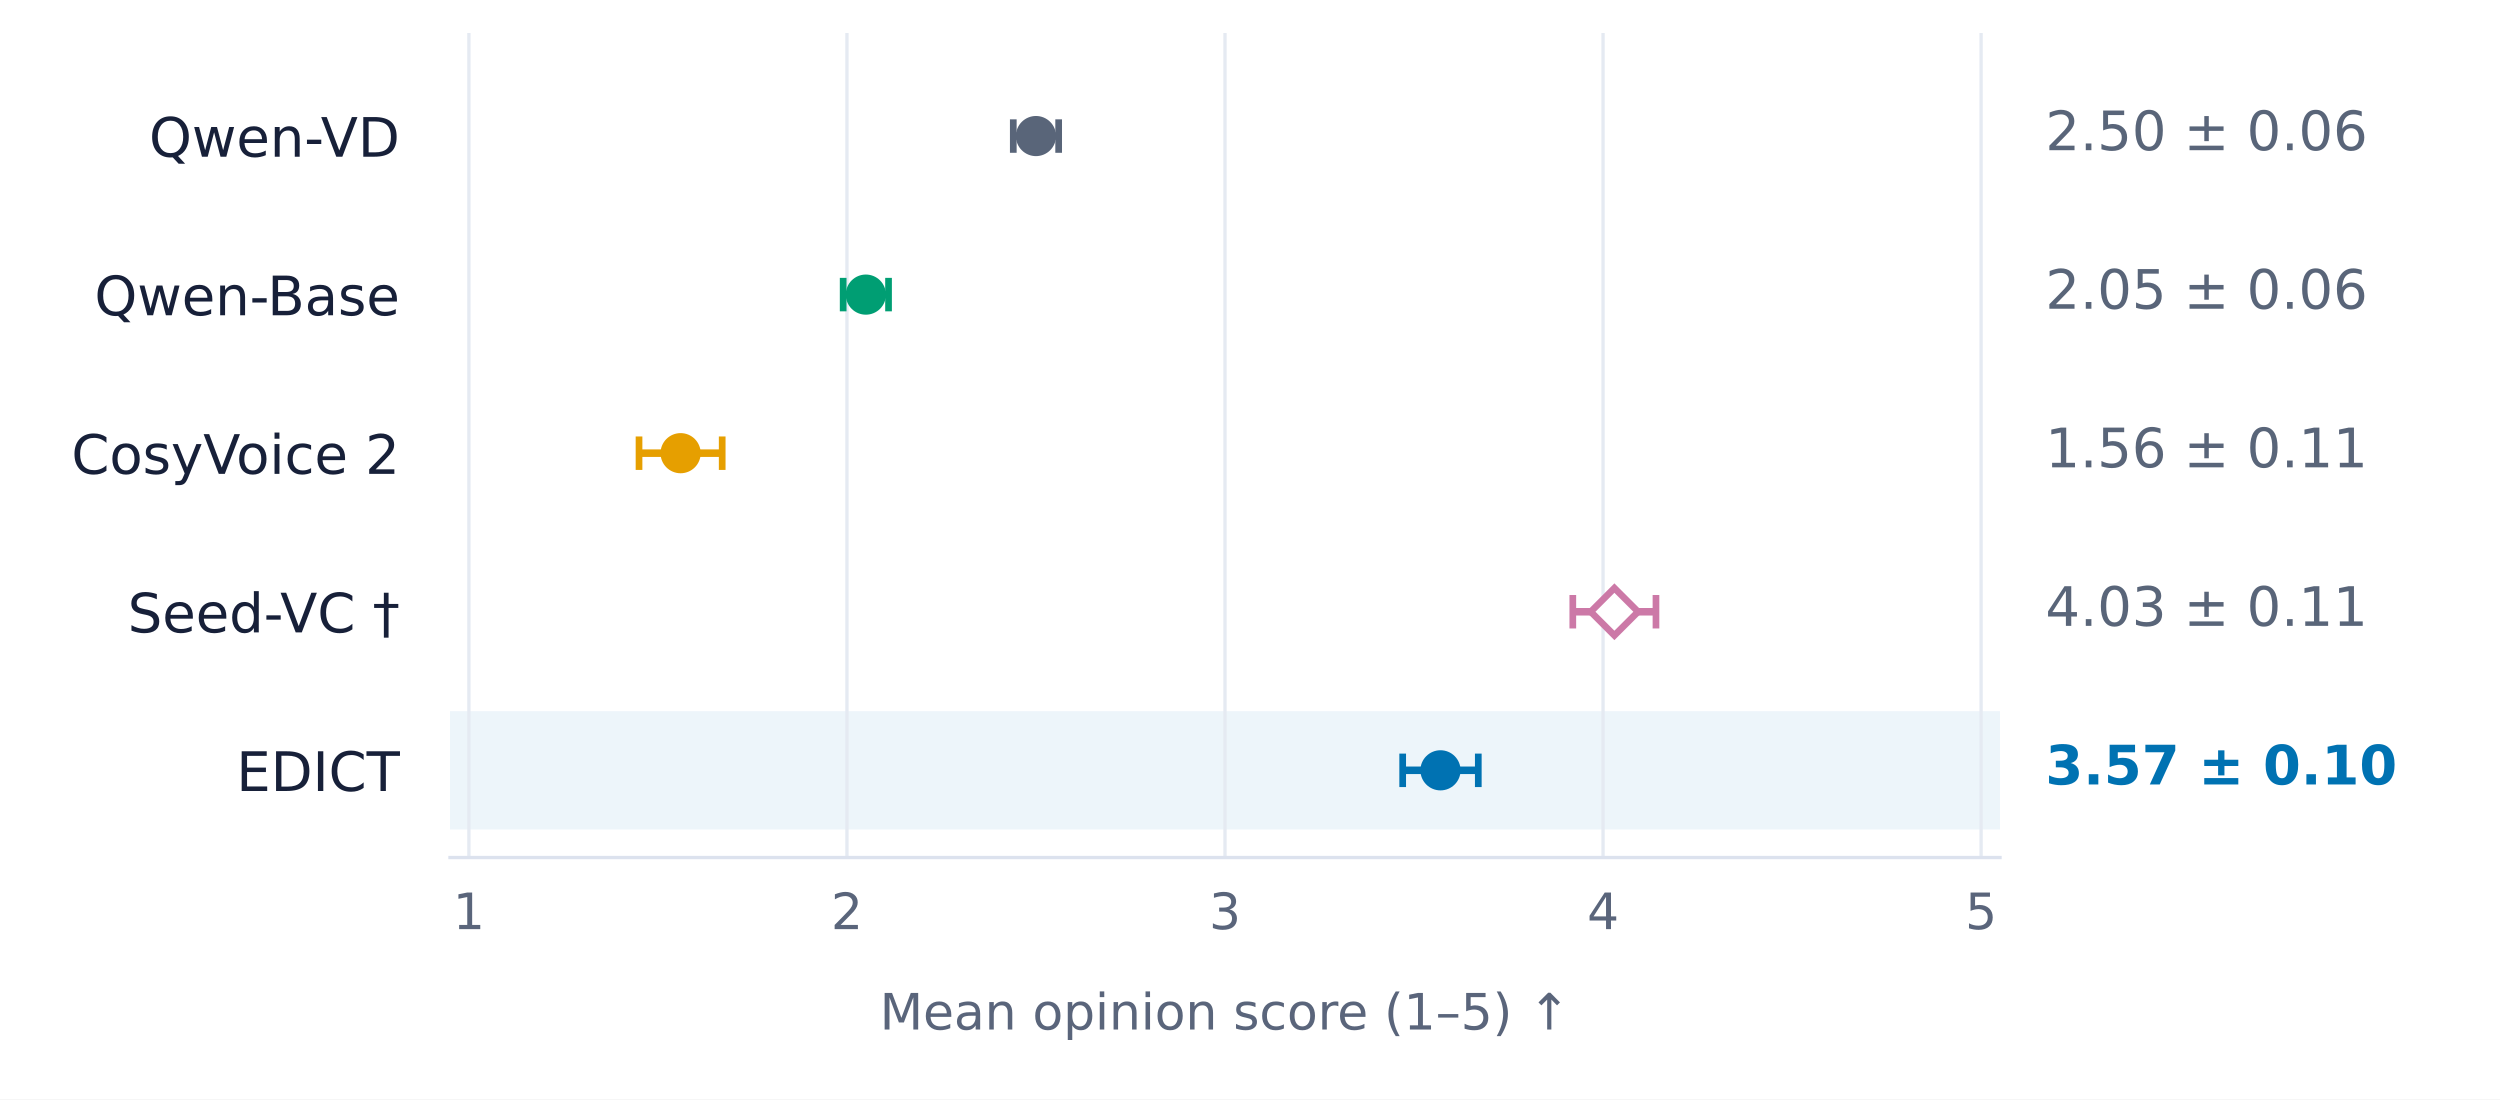
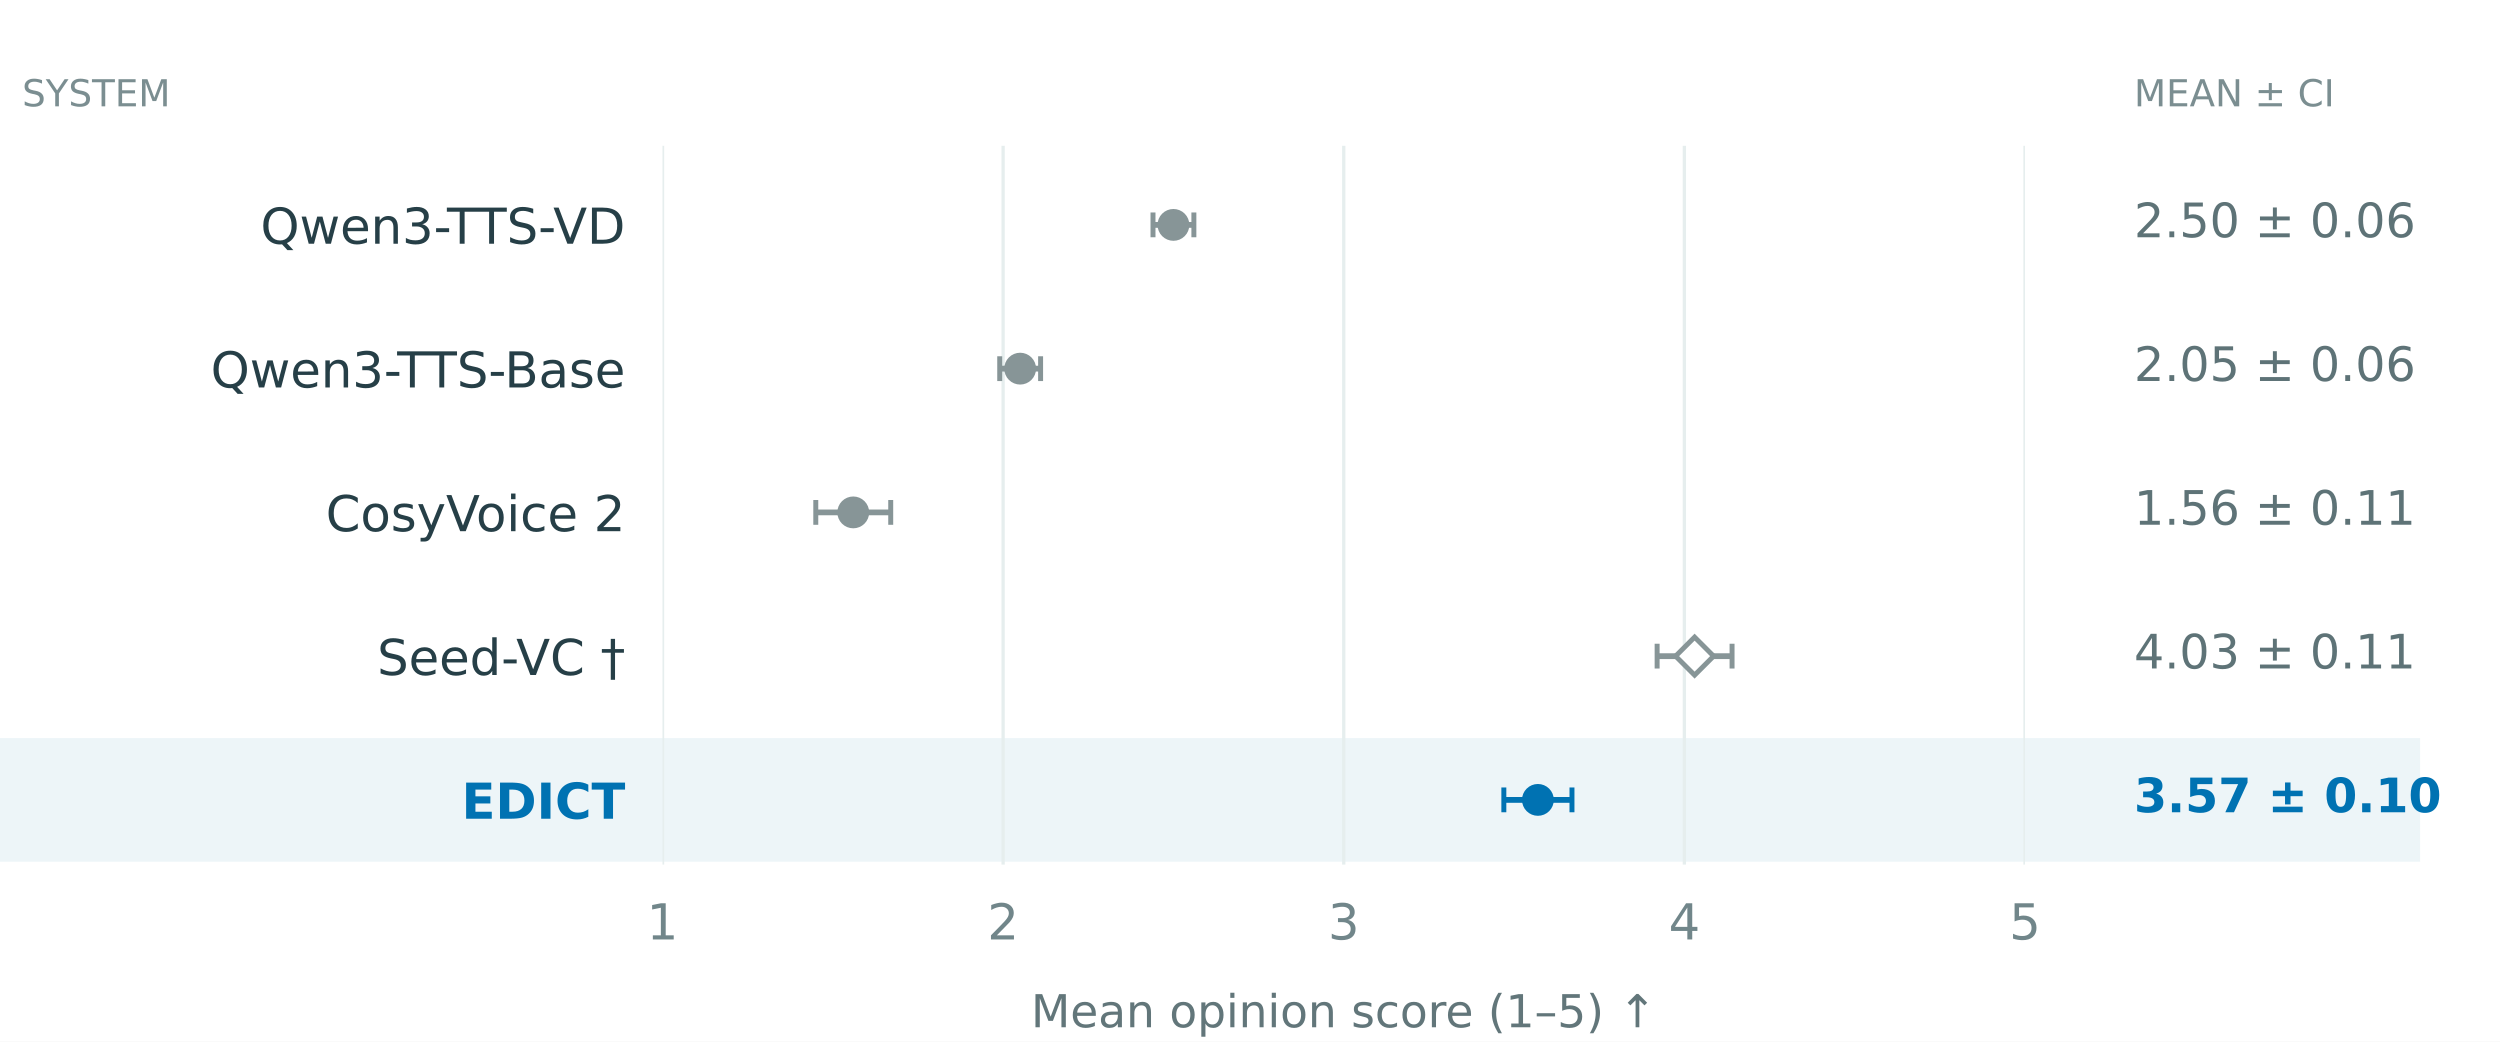
- <svg xmlns="http://www.w3.org/2000/svg" xmlns:xlink="http://www.w3.org/1999/xlink" width="597.6pt" height="262.8pt" viewBox="0 0 597.6 262.8" version="1.1">
+ <svg xmlns="http://www.w3.org/2000/svg" xmlns:xlink="http://www.w3.org/1999/xlink" width="604.8pt" height="252pt" viewBox="0 0 604.8 252" version="1.1">
  <defs>
    <style type="text/css">*{stroke-linejoin: round; stroke-linecap: butt}</style>
  </defs>
  <g id="figure_1">
    <g id="patch_1">
-       <path d="M 0 262.8  L 597.6 262.8  L 597.6 0  L 0 0  z " style="fill: #ffffff" />
+       <path d="M 0 252 L 604.8 252 L 604.8 0 L 0 0 z " style="fill: #ffffff" />
    </g>
    <g id="axes_1">
      <g id="patch_2">
-         <path d="M 107.568 204.984  L 478.08 204.984  L 478.08 7.884  L 107.568 7.884  z " style="fill: #ffffff" />
+         <path d="M 160.272 209.16 L 489.888 209.16 L 489.888 35.28 L 160.272 35.28 z " style="fill: #ffffff" />
      </g>
      <g id="patch_3">
-         <path d="M 107.568 170.492  L 478.08 170.492  L 478.08 197.782  L 107.568 197.782  z " clip-path="url(#p832e85b305)" style="fill: #edf5fa; stroke: #edf5fa; stroke-linejoin: miter" />
+         <path d="M -4.536 178.557 L 585.477 178.557 L 585.477 208.464 L -4.536 208.464 z " style="fill: #edf5f8" />
      </g>
      <g id="matplotlib.axis_1">
        <g id="xtick_1">
          <g id="line2d_1">
-             <path d="M 112.086 204.984  L 112.086 7.884  " clip-path="url(#p832e85b305)" style="fill: none; stroke: #e5eaf2; stroke-width: 0.8; stroke-linecap: square" />
+             <path d="M 160.272 209.16 L 160.272 35.28 " clip-path="url(#pc4af222108)" style="fill: none; stroke: #e6eeee; stroke-width: 0.8; stroke-linecap: square" />
          </g>
          <g id="line2d_2" />
          <g id="text_1">
-             <text style="font-size: 12px; font-family: 'DejaVu Sans'; text-anchor: middle; fill: #5a657b" x="112.086" y="222.101" transform="rotate(-0 112.0864 222.1012)">1</text>
+             <text style="font-size: 12px; font-family: 'DejaVu Sans'; text-anchor: middle; fill: #71868a" x="160.272" y="227.277" transform="rotate(-0 160.272 227.2772)">1</text>
          </g>
        </g>
        <g id="xtick_2">
          <g id="line2d_3">
-             <path d="M 202.455 204.984  L 202.455 7.884  " clip-path="url(#p832e85b305)" style="fill: none; stroke: #e5eaf2; stroke-width: 0.8; stroke-linecap: square" />
+             <path d="M 242.676 209.16 L 242.676 35.28 " clip-path="url(#pc4af222108)" style="fill: none; stroke: #e6eeee; stroke-width: 0.8; stroke-linecap: square" />
          </g>
          <g id="line2d_4" />
          <g id="text_2">
-             <text style="font-size: 12px; font-family: 'DejaVu Sans'; text-anchor: middle; fill: #5a657b" x="202.455" y="222.101" transform="rotate(-0 202.4552 222.1012)">2</text>
+             <text style="font-size: 12px; font-family: 'DejaVu Sans'; text-anchor: middle; fill: #71868a" x="242.676" y="227.277" transform="rotate(-0 242.676 227.2772)">2</text>
          </g>
        </g>
        <g id="xtick_3">
          <g id="line2d_5">
-             <path d="M 292.824 204.984  L 292.824 7.884  " clip-path="url(#p832e85b305)" style="fill: none; stroke: #e5eaf2; stroke-width: 0.8; stroke-linecap: square" />
+             <path d="M 325.08 209.16 L 325.08 35.28 " clip-path="url(#pc4af222108)" style="fill: none; stroke: #e6eeee; stroke-width: 0.8; stroke-linecap: square" />
          </g>
          <g id="line2d_6" />
          <g id="text_3">
-             <text style="font-size: 12px; font-family: 'DejaVu Sans'; text-anchor: middle; fill: #5a657b" x="292.824" y="222.101" transform="rotate(-0 292.824 222.1012)">3</text>
+             <text style="font-size: 12px; font-family: 'DejaVu Sans'; text-anchor: middle; fill: #71868a" x="325.08" y="227.277" transform="rotate(-0 325.08 227.2772)">3</text>
          </g>
        </g>
        <g id="xtick_4">
          <g id="line2d_7">
-             <path d="M 383.193 204.984  L 383.193 7.884  " clip-path="url(#p832e85b305)" style="fill: none; stroke: #e5eaf2; stroke-width: 0.8; stroke-linecap: square" />
+             <path d="M 407.484 209.16 L 407.484 35.28 " clip-path="url(#pc4af222108)" style="fill: none; stroke: #e6eeee; stroke-width: 0.8; stroke-linecap: square" />
          </g>
          <g id="line2d_8" />
          <g id="text_4">
-             <text style="font-size: 12px; font-family: 'DejaVu Sans'; text-anchor: middle; fill: #5a657b" x="383.193" y="222.101" transform="rotate(-0 383.1928 222.1012)">4</text>
+             <text style="font-size: 12px; font-family: 'DejaVu Sans'; text-anchor: middle; fill: #71868a" x="407.484" y="227.277" transform="rotate(-0 407.484 227.2772)">4</text>
          </g>
        </g>
        <g id="xtick_5">
          <g id="line2d_9">
-             <path d="M 473.562 204.984  L 473.562 7.884  " clip-path="url(#p832e85b305)" style="fill: none; stroke: #e5eaf2; stroke-width: 0.8; stroke-linecap: square" />
+             <path d="M 489.888 209.16 L 489.888 35.28 " clip-path="url(#pc4af222108)" style="fill: none; stroke: #e6eeee; stroke-width: 0.8; stroke-linecap: square" />
          </g>
          <g id="line2d_10" />
          <g id="text_5">
-             <text style="font-size: 12px; font-family: 'DejaVu Sans'; text-anchor: middle; fill: #5a657b" x="473.562" y="222.101" transform="rotate(-0 473.5616 222.1012)">5</text>
+             <text style="font-size: 12px; font-family: 'DejaVu Sans'; text-anchor: middle; fill: #71868a" x="489.888" y="227.277" transform="rotate(-0 489.888 227.2772)">5</text>
          </g>
        </g>
        <g id="text_6">
-           <text style="font-size: 12px; font-family: 'DejaVu Sans'; text-anchor: middle; fill: #5a657b" x="292.824" y="246.102" transform="rotate(-0 292.824 246.1021)">Mean opinion score (1–5) ↑</text>
+           <text style="font-size: 11px; font-family: 'DejaVu Sans'; text-anchor: middle; fill: #62767a" x="325.08" y="248.518" transform="rotate(-0 325.08 248.5183)">Mean opinion score (1–5) ↑</text>
        </g>
      </g>
      <g id="matplotlib.axis_2">
        <g id="ytick_1">
          <g id="line2d_11" />
          <g id="text_7">
-             <text style="font-size: 13px; font-family: 'DejaVu Sans'; text-anchor: end; fill: #172039" x="95.568" y="37.46" transform="rotate(-0 95.568 37.45998)">Qwen-VD</text>
+             <text style="font-size: 12px; font-family: 'DejaVu Sans'; text-anchor: end; fill: #263f47" x="151.272" y="58.965" transform="rotate(-0 151.272 58.96539)">Qwen3-TTS-VD</text>
          </g>
        </g>
        <g id="ytick_2">
          <g id="line2d_12" />
          <g id="text_8">
-             <text style="font-size: 13px; font-family: 'DejaVu Sans'; text-anchor: end; fill: #172039" x="95.568" y="75.364" transform="rotate(-0 95.568 75.36382)">Qwen-Base</text>
+             <text style="font-size: 12px; font-family: 'DejaVu Sans'; text-anchor: end; fill: #263f47" x="151.272" y="93.741" transform="rotate(-0 151.272 93.74139)">Qwen3-TTS-Base</text>
          </g>
        </g>
        <g id="ytick_3">
          <g id="line2d_13" />
          <g id="text_9">
-             <text style="font-size: 13px; font-family: 'DejaVu Sans'; text-anchor: end; fill: #172039" x="95.568" y="113.268" transform="rotate(-0 95.568 113.2682)">CosyVoice 2</text>
+             <text style="font-size: 12px; font-family: 'DejaVu Sans'; text-anchor: end; fill: #263f47" x="151.272" y="128.518" transform="rotate(-0 151.272 128.5179)">CosyVoice 2</text>
          </g>
        </g>
        <g id="ytick_4">
          <g id="line2d_14" />
          <g id="text_10">
-             <text style="font-size: 13px; font-family: 'DejaVu Sans'; text-anchor: end; fill: #172039" x="95.568" y="151.172" transform="rotate(-0 95.568 151.172)">Seed-VC †</text>
+             <text style="font-size: 12px; font-family: 'DejaVu Sans'; text-anchor: end; fill: #263f47" x="151.272" y="163.294" transform="rotate(-0 151.272 163.2939)">Seed-VC †</text>
          </g>
        </g>
        <g id="ytick_5">
          <g id="line2d_15" />
          <g id="text_11">
-             <text style="font-size: 13px; font-family: 'DejaVu Sans'; text-anchor: end; fill: #172039" x="95.568" y="189.075" transform="rotate(-0 95.568 189.0754)">EDICT</text>
-           </g>
-         </g>
-       </g>
-       <g id="patch_4">
-         <path d="M 107.568 204.984  L 478.08 204.984  " style="fill: none; stroke: #dce2ee; stroke-width: 0.8; stroke-linejoin: miter; stroke-linecap: square" />
+             <text style="font-weight: 700; font-size: 12px; font-family: 'DejaVu Sans'; text-anchor: end; fill: #0072b2" x="151.272" y="198.069" transform="rotate(-0 151.272 198.0694)">EDICT</text>
+           </g>
+         </g>
      </g>
      <g id="LineCollection_1">
-         <path d="M 242.217 32.522  L 253.062 32.522  " clip-path="url(#p832e85b305)" style="fill: none; stroke: #596579; stroke-width: 1.8" />
+         <path d="M 278.934 54.407 L 288.822 54.407 " clip-path="url(#pc4af222108)" style="fill: none; stroke: #879597; stroke-width: 1.4" />
      </g>
      <g id="line2d_16">
        <defs>
-           <path id="mcdac722b88" d="M 0 4  L 0 -4  " style="stroke: #596579; stroke-width: 1.6" />
-         </defs>
-         <g clip-path="url(#p832e85b305)">
-           <use xlink:href="#mcdac722b88" x="242.217" y="32.522" style="fill: #596579; stroke: #596579; stroke-width: 1.6" />
+           <path id="mb2e8a7ad32" d="M 0 3 L 0 -3 " style="stroke: #879597; stroke-width: 1.2" />
+         </defs>
+         <g clip-path="url(#pc4af222108)">
+           <use xlink:href="#mb2e8a7ad32" x="278.934" y="54.407" style="fill: #879597; stroke: #879597; stroke-width: 1.2" />
        </g>
      </g>
      <g id="line2d_17">
-         <g clip-path="url(#p832e85b305)">
-           <use xlink:href="#mcdac722b88" x="253.062" y="32.522" style="fill: #596579; stroke: #596579; stroke-width: 1.6" />
+         <g clip-path="url(#pc4af222108)">
+           <use xlink:href="#mb2e8a7ad32" x="288.822" y="54.407" style="fill: #879597; stroke: #879597; stroke-width: 1.2" />
        </g>
      </g>
      <g id="text_12">
-         <text style="font-size: 13px; font-family: 'DejaVu Sans'; text-anchor: start; fill: #596579" x="488.924" y="35.898" transform="rotate(-0 488.9243 35.89845)">2.50 ± 0.06</text>
+         <text style="font-size: 11.5px; font-family: 'DejaVu Sans'; text-anchor: start; fill: #5e7377" x="516.257" y="57.394" transform="rotate(-0 516.2573 57.39411)">2.50 ± 0.06</text>
      </g>
      <g id="LineCollection_2">
-         <path d="M 201.552 70.425  L 212.396 70.425  " clip-path="url(#p832e85b305)" style="fill: none; stroke: #009e73; stroke-width: 1.8" />
+         <path d="M 241.852 89.183 L 251.74 89.183 " clip-path="url(#pc4af222108)" style="fill: none; stroke: #879597; stroke-width: 1.4" />
      </g>
      <g id="line2d_18">
-         <defs>
-           <path id="mcf85de6f1c" d="M 0 4  L 0 -4  " style="stroke: #009e73; stroke-width: 1.6" />
-         </defs>
-         <g clip-path="url(#p832e85b305)">
-           <use xlink:href="#mcf85de6f1c" x="201.552" y="70.425" style="fill: #009e73; stroke: #009e73; stroke-width: 1.6" />
+         <g clip-path="url(#pc4af222108)">
+           <use xlink:href="#mb2e8a7ad32" x="241.852" y="89.183" style="fill: #879597; stroke: #879597; stroke-width: 1.2" />
        </g>
      </g>
      <g id="line2d_19">
-         <g clip-path="url(#p832e85b305)">
-           <use xlink:href="#mcf85de6f1c" x="212.396" y="70.425" style="fill: #009e73; stroke: #009e73; stroke-width: 1.6" />
+         <g clip-path="url(#pc4af222108)">
+           <use xlink:href="#mb2e8a7ad32" x="251.74" y="89.183" style="fill: #879597; stroke: #879597; stroke-width: 1.2" />
        </g>
      </g>
      <g id="text_13">
-         <text style="font-size: 13px; font-family: 'DejaVu Sans'; text-anchor: start; fill: #596579" x="488.924" y="73.802" transform="rotate(-0 488.9243 73.8023)">2.05 ± 0.06</text>
+         <text style="font-size: 11.5px; font-family: 'DejaVu Sans'; text-anchor: start; fill: #5e7377" x="516.257" y="92.17" transform="rotate(-0 516.2573 92.17011)">2.05 ± 0.06</text>
      </g>
      <g id="LineCollection_3">
-         <path d="M 152.752 108.329  L 172.634 108.329  " clip-path="url(#p832e85b305)" style="fill: none; stroke: #e69f00; stroke-width: 1.8" />
+         <path d="M 197.354 123.959 L 215.483 123.959 " clip-path="url(#pc4af222108)" style="fill: none; stroke: #879597; stroke-width: 1.4" />
      </g>
      <g id="line2d_20">
-         <defs>
-           <path id="ma23c49ab31" d="M 0 4  L 0 -4  " style="stroke: #e69f00; stroke-width: 1.6" />
-         </defs>
-         <g clip-path="url(#p832e85b305)">
-           <use xlink:href="#ma23c49ab31" x="152.752" y="108.329" style="fill: #e69f00; stroke: #e69f00; stroke-width: 1.6" />
+         <g clip-path="url(#pc4af222108)">
+           <use xlink:href="#mb2e8a7ad32" x="197.354" y="123.959" style="fill: #879597; stroke: #879597; stroke-width: 1.2" />
        </g>
      </g>
      <g id="line2d_21">
-         <g clip-path="url(#p832e85b305)">
-           <use xlink:href="#ma23c49ab31" x="172.634" y="108.329" style="fill: #e69f00; stroke: #e69f00; stroke-width: 1.6" />
+         <g clip-path="url(#pc4af222108)">
+           <use xlink:href="#mb2e8a7ad32" x="215.483" y="123.959" style="fill: #879597; stroke: #879597; stroke-width: 1.2" />
        </g>
      </g>
      <g id="text_14">
-         <text style="font-size: 13px; font-family: 'DejaVu Sans'; text-anchor: start; fill: #596579" x="488.924" y="111.706" transform="rotate(-0 488.9243 111.7061)">1.56 ± 0.11</text>
+         <text style="font-size: 11.5px; font-family: 'DejaVu Sans'; text-anchor: start; fill: #5e7377" x="516.257" y="126.946" transform="rotate(-0 516.2573 126.9461)">1.56 ± 0.11</text>
      </g>
      <g id="LineCollection_4">
-         <path d="M 375.963 146.233  L 395.844 146.233  " clip-path="url(#p832e85b305)" style="fill: none; stroke: #cc79a7; stroke-width: 1.8" />
+         <path d="M 400.892 158.735 L 419.021 158.735 " clip-path="url(#pc4af222108)" style="fill: none; stroke: #879597; stroke-width: 1.4" />
      </g>
      <g id="line2d_22">
-         <defs>
-           <path id="m6e97326b69" d="M 0 4  L 0 -4  " style="stroke: #cc79a7; stroke-width: 1.6" />
-         </defs>
-         <g clip-path="url(#p832e85b305)">
-           <use xlink:href="#m6e97326b69" x="375.963" y="146.233" style="fill: #cc79a7; stroke: #cc79a7; stroke-width: 1.6" />
+         <g clip-path="url(#pc4af222108)">
+           <use xlink:href="#mb2e8a7ad32" x="400.892" y="158.735" style="fill: #879597; stroke: #879597; stroke-width: 1.2" />
        </g>
      </g>
      <g id="line2d_23">
-         <g clip-path="url(#p832e85b305)">
-           <use xlink:href="#m6e97326b69" x="395.844" y="146.233" style="fill: #cc79a7; stroke: #cc79a7; stroke-width: 1.6" />
+         <g clip-path="url(#pc4af222108)">
+           <use xlink:href="#mb2e8a7ad32" x="419.021" y="158.735" style="fill: #879597; stroke: #879597; stroke-width: 1.2" />
        </g>
      </g>
      <g id="text_15">
-         <text style="font-size: 13px; font-family: 'DejaVu Sans'; text-anchor: start; fill: #596579" x="488.924" y="149.61" transform="rotate(-0 488.9243 149.61)">4.03 ± 0.11</text>
+         <text style="font-size: 11.5px; font-family: 'DejaVu Sans'; text-anchor: start; fill: #5e7377" x="516.257" y="161.722" transform="rotate(-0 516.2573 161.7221)">4.03 ± 0.11</text>
      </g>
      <g id="LineCollection_5">
-         <path d="M 335.297 184.137  L 353.371 184.137  " clip-path="url(#p832e85b305)" style="fill: none; stroke: #0072b2; stroke-width: 1.8" />
+         <path d="M 363.81 193.511 L 380.291 193.511 " clip-path="url(#pc4af222108)" style="fill: none; stroke: #0072b2; stroke-width: 1.4" />
      </g>
      <g id="line2d_24">
        <defs>
-           <path id="me53a671e9d" d="M 0 4  L 0 -4  " style="stroke: #0072b2; stroke-width: 1.6" />
-         </defs>
-         <g clip-path="url(#p832e85b305)">
-           <use xlink:href="#me53a671e9d" x="335.297" y="184.137" style="fill: #0072b2; stroke: #0072b2; stroke-width: 1.6" />
+           <path id="mef3a48e562" d="M 0 3 L 0 -3 " style="stroke: #0072b2; stroke-width: 1.2" />
+         </defs>
+         <g clip-path="url(#pc4af222108)">
+           <use xlink:href="#mef3a48e562" x="363.81" y="193.511" style="fill: #0072b2; stroke: #0072b2; stroke-width: 1.2" />
        </g>
      </g>
      <g id="line2d_25">
-         <g clip-path="url(#p832e85b305)">
-           <use xlink:href="#me53a671e9d" x="353.371" y="184.137" style="fill: #0072b2; stroke: #0072b2; stroke-width: 1.6" />
+         <g clip-path="url(#pc4af222108)">
+           <use xlink:href="#mef3a48e562" x="380.291" y="193.511" style="fill: #0072b2; stroke: #0072b2; stroke-width: 1.2" />
        </g>
      </g>
      <g id="text_16">
-         <text style="font-weight: 700; font-size: 13px; font-family: 'DejaVu Sans'; text-anchor: start; fill: #0072b2" x="488.924" y="187.514" transform="rotate(-0 488.9243 187.5138)">3.57 ± 0.10</text>
+         <text style="font-weight: 700; font-size: 11.5px; font-family: 'DejaVu Sans'; text-anchor: start; fill: #0072b2" x="516.257" y="196.498" transform="rotate(-0 516.2573 196.4981)">3.57 ± 0.10</text>
+       </g>
+       <g id="text_17">
+         <text style="font-size: 9px; font-family: 'DejaVu Sans'; text-anchor: start; fill: #7b8e91" x="5.352" y="25.717" transform="rotate(-0 5.35248 25.7166)">SYSTEM</text>
+       </g>
+       <g id="text_18">
+         <text style="font-size: 9px; font-family: 'DejaVu Sans'; text-anchor: start; fill: #7b8e91" x="516.257" y="25.717" transform="rotate(-0 516.2573 25.7166)">MEAN ± CI</text>
      </g>
      <g id="line2d_26">
        <defs>
-           <path id="m33d46c4f3a" d="M 0 4  C 1.061 4 2.078 3.579 2.828 2.828  C 3.579 2.078 4 1.061 4 0  C 4 -1.061 3.579 -2.078 2.828 -2.828  C 2.078 -3.579 1.061 -4 0 -4  C -1.061 -4 -2.078 -3.579 -2.828 -2.828  C -3.579 -2.078 -4 -1.061 -4 0  C -4 1.061 -3.579 2.078 -2.828 2.828  C -2.078 3.579 -1.061 4 0 4  z " style="stroke: #596579; stroke-width: 1.6" />
-         </defs>
-         <g clip-path="url(#p832e85b305)">
-           <use xlink:href="#m33d46c4f3a" x="247.64" y="32.522" style="fill: #596579; stroke: #596579; stroke-width: 1.6" />
+           <path id="m84929a15bb" d="M 0 3.25 C 0.862 3.25 1.689 2.908 2.298 2.298 C 2.908 1.689 3.25 0.862 3.25 0 C 3.25 -0.862 2.908 -1.689 2.298 -2.298 C 1.689 -2.908 0.862 -3.25 0 -3.25 C -0.862 -3.25 -1.689 -2.908 -2.298 -2.298 C -2.908 -1.689 -3.25 -0.862 -3.25 0 C -3.25 0.862 -2.908 1.689 -2.298 2.298 C -1.689 2.908 -0.862 3.25 0 3.25 z " style="stroke: #879597; stroke-width: 1.2" />
+         </defs>
+         <g clip-path="url(#pc4af222108)">
+           <use xlink:href="#m84929a15bb" x="283.878" y="54.407" style="fill: #879597; stroke: #879597; stroke-width: 1.2" />
        </g>
      </g>
      <g id="line2d_27">
-         <defs>
-           <path id="mc9e76fb501" d="M 0 4  C 1.061 4 2.078 3.579 2.828 2.828  C 3.579 2.078 4 1.061 4 0  C 4 -1.061 3.579 -2.078 2.828 -2.828  C 2.078 -3.579 1.061 -4 0 -4  C -1.061 -4 -2.078 -3.579 -2.828 -2.828  C -3.579 -2.078 -4 -1.061 -4 0  C -4 1.061 -3.579 2.078 -2.828 2.828  C -2.078 3.579 -1.061 4 0 4  z " style="stroke: #009e73; stroke-width: 1.6" />
-         </defs>
-         <g clip-path="url(#p832e85b305)">
-           <use xlink:href="#mc9e76fb501" x="206.974" y="70.425" style="fill: #009e73; stroke: #009e73; stroke-width: 1.6" />
+         <g clip-path="url(#pc4af222108)">
+           <use xlink:href="#m84929a15bb" x="246.796" y="89.183" style="fill: #879597; stroke: #879597; stroke-width: 1.2" />
        </g>
      </g>
      <g id="line2d_28">
-         <defs>
-           <path id="m1ced1d4770" d="M 0 4  C 1.061 4 2.078 3.579 2.828 2.828  C 3.579 2.078 4 1.061 4 0  C 4 -1.061 3.579 -2.078 2.828 -2.828  C 2.078 -3.579 1.061 -4 0 -4  C -1.061 -4 -2.078 -3.579 -2.828 -2.828  C -3.579 -2.078 -4 -1.061 -4 0  C -4 1.061 -3.579 2.078 -2.828 2.828  C -2.078 3.579 -1.061 4 0 4  z " style="stroke: #e69f00; stroke-width: 1.6" />
-         </defs>
-         <g clip-path="url(#p832e85b305)">
-           <use xlink:href="#m1ced1d4770" x="162.693" y="108.329" style="fill: #e69f00; stroke: #e69f00; stroke-width: 1.6" />
+         <g clip-path="url(#pc4af222108)">
+           <use xlink:href="#m84929a15bb" x="206.418" y="123.959" style="fill: #879597; stroke: #879597; stroke-width: 1.2" />
        </g>
      </g>
      <g id="line2d_29">
        <defs>
-           <path id="m1811a95ed1" d="M -0 5.657  L 5.657 0  L 0 -5.657  L -5.657 -0  z " style="stroke: #cc79a7; stroke-width: 1.6; stroke-linejoin: miter" />
-         </defs>
-         <g clip-path="url(#p832e85b305)">
-           <use xlink:href="#m1811a95ed1" x="385.904" y="146.233" style="fill: #ffffff; stroke: #cc79a7; stroke-width: 1.6; stroke-linejoin: miter" />
+           <path id="mc15cf2919a" d="M -0 4.596 L 4.596 0 L 0 -4.596 L -4.596 -0 z " style="stroke: #879597; stroke-width: 1.2; stroke-linejoin: miter" />
+         </defs>
+         <g clip-path="url(#pc4af222108)">
+           <use xlink:href="#mc15cf2919a" x="409.956" y="158.735" style="fill: #ffffff; stroke: #879597; stroke-width: 1.2; stroke-linejoin: miter" />
        </g>
      </g>
      <g id="line2d_30">
        <defs>
-           <path id="m88e97148aa" d="M 0 4  C 1.061 4 2.078 3.579 2.828 2.828  C 3.579 2.078 4 1.061 4 0  C 4 -1.061 3.579 -2.078 2.828 -2.828  C 2.078 -3.579 1.061 -4 0 -4  C -1.061 -4 -2.078 -3.579 -2.828 -2.828  C -3.579 -2.078 -4 -1.061 -4 0  C -4 1.061 -3.579 2.078 -2.828 2.828  C -2.078 3.579 -1.061 4 0 4  z " style="stroke: #0072b2; stroke-width: 1.6" />
-         </defs>
-         <g clip-path="url(#p832e85b305)">
-           <use xlink:href="#m88e97148aa" x="344.334" y="184.137" style="fill: #0072b2; stroke: #0072b2; stroke-width: 1.6" />
+           <path id="m781be261ee" d="M 0 3.25 C 0.862 3.25 1.689 2.908 2.298 2.298 C 2.908 1.689 3.25 0.862 3.25 0 C 3.25 -0.862 2.908 -1.689 2.298 -2.298 C 1.689 -2.908 0.862 -3.25 0 -3.25 C -0.862 -3.25 -1.689 -2.908 -2.298 -2.298 C -2.908 -1.689 -3.25 -0.862 -3.25 0 C -3.25 0.862 -2.908 1.689 -2.298 2.298 C -1.689 2.908 -0.862 3.25 0 3.25 z " style="stroke: #0072b2; stroke-width: 1.2" />
+         </defs>
+         <g clip-path="url(#pc4af222108)">
+           <use xlink:href="#m781be261ee" x="372.05" y="193.511" style="fill: #0072b2; stroke: #0072b2; stroke-width: 1.2" />
        </g>
      </g>
    </g>
  </g>
  <defs>
-     <clipPath id="p832e85b305">
-       <rect x="107.568" y="7.884" width="370.512" height="197.1" />
+     <clipPath id="pc4af222108">
+       <rect x="160.272" y="35.28" width="329.616" height="173.88" />
    </clipPath>
  </defs>
</svg>
